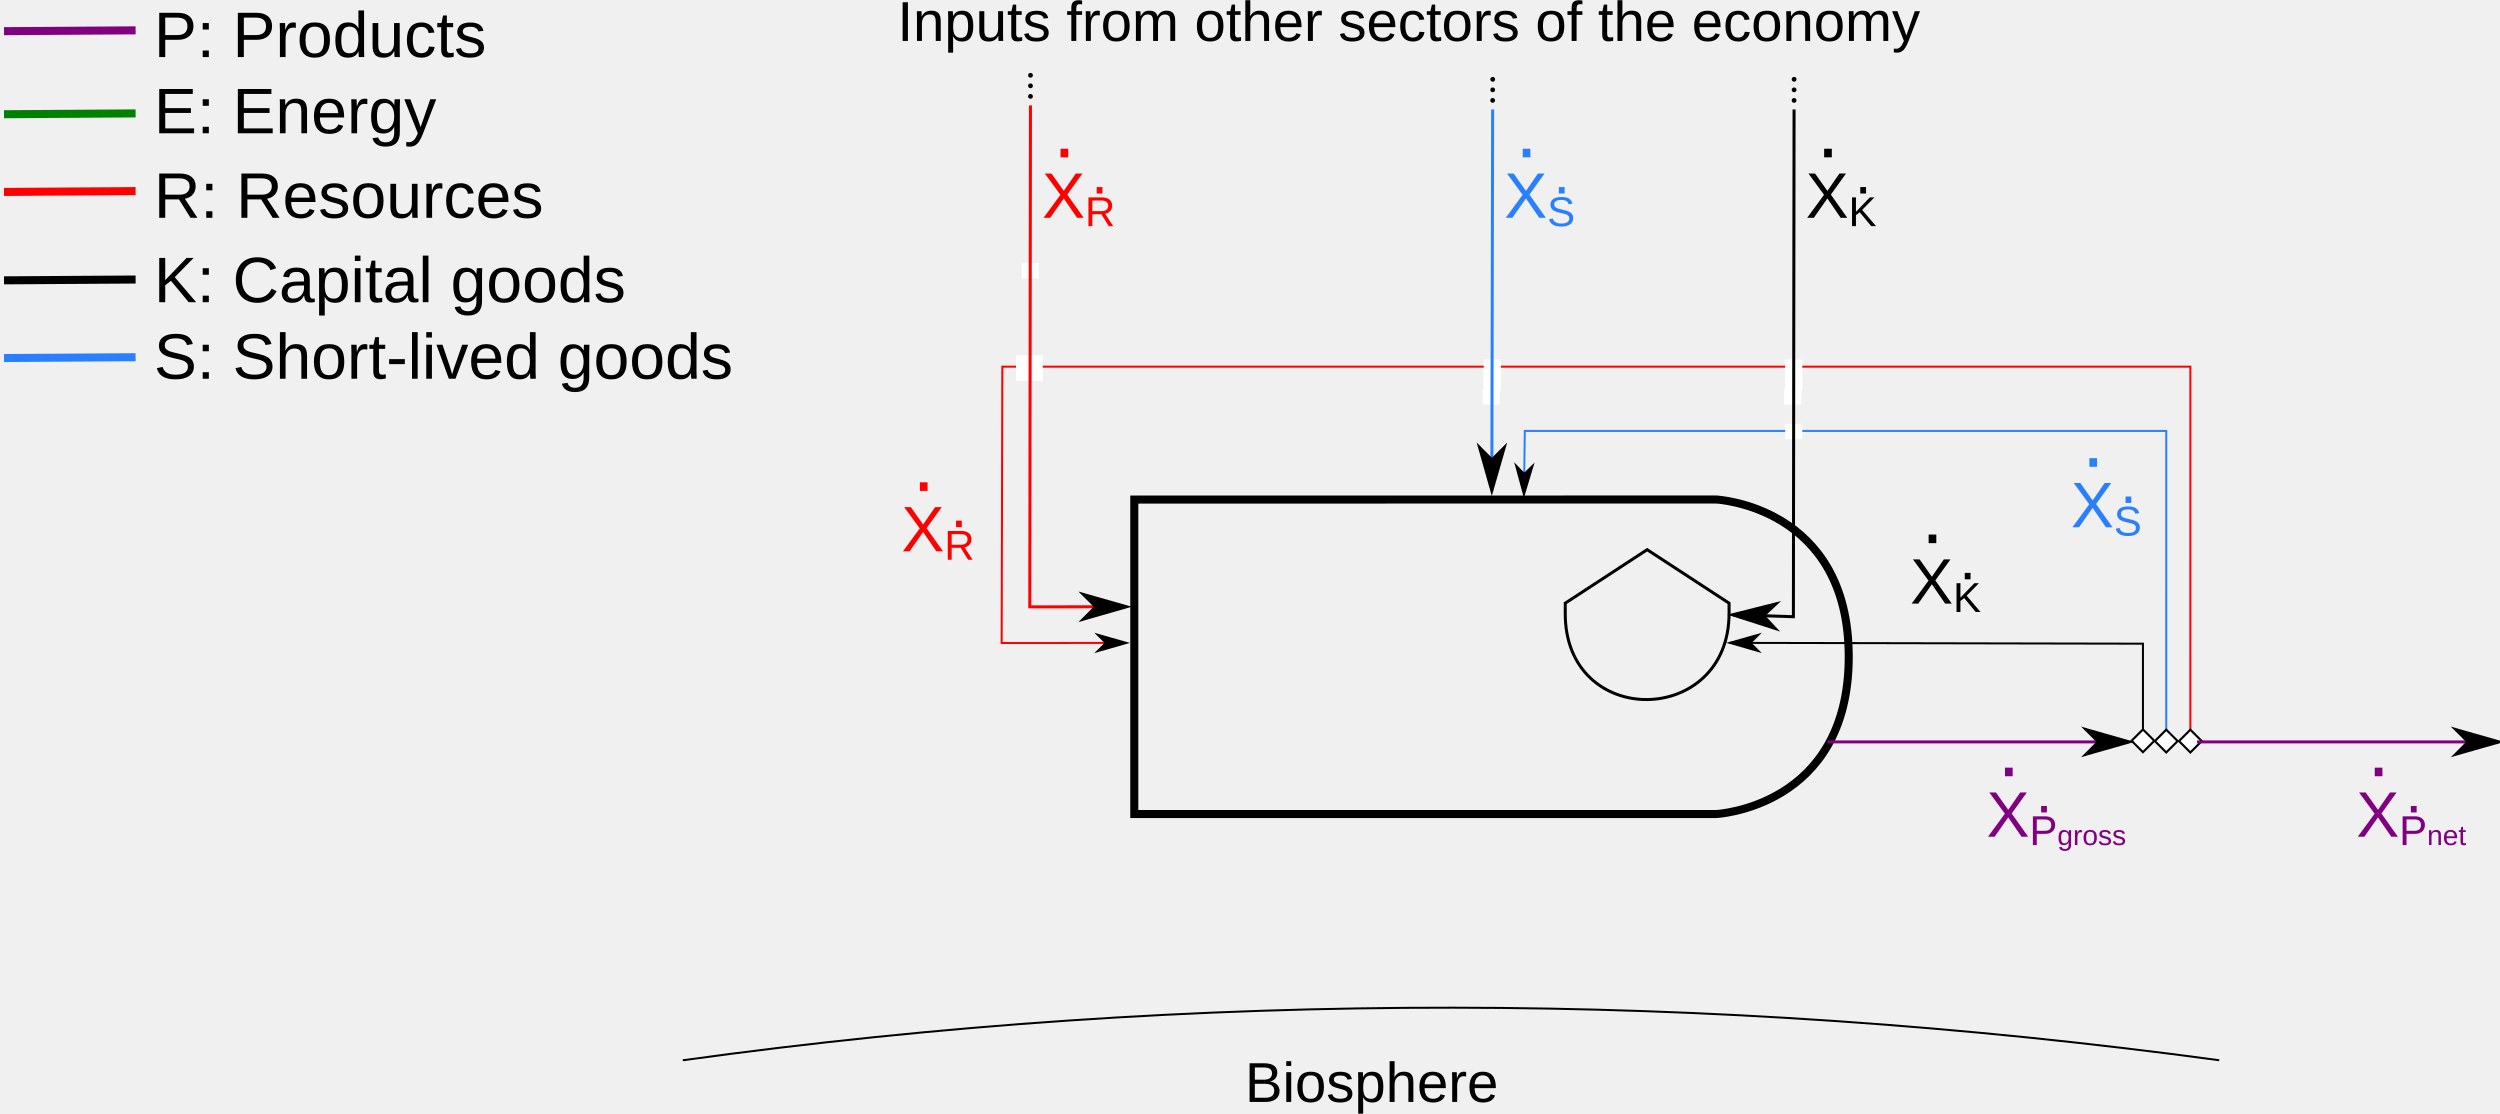
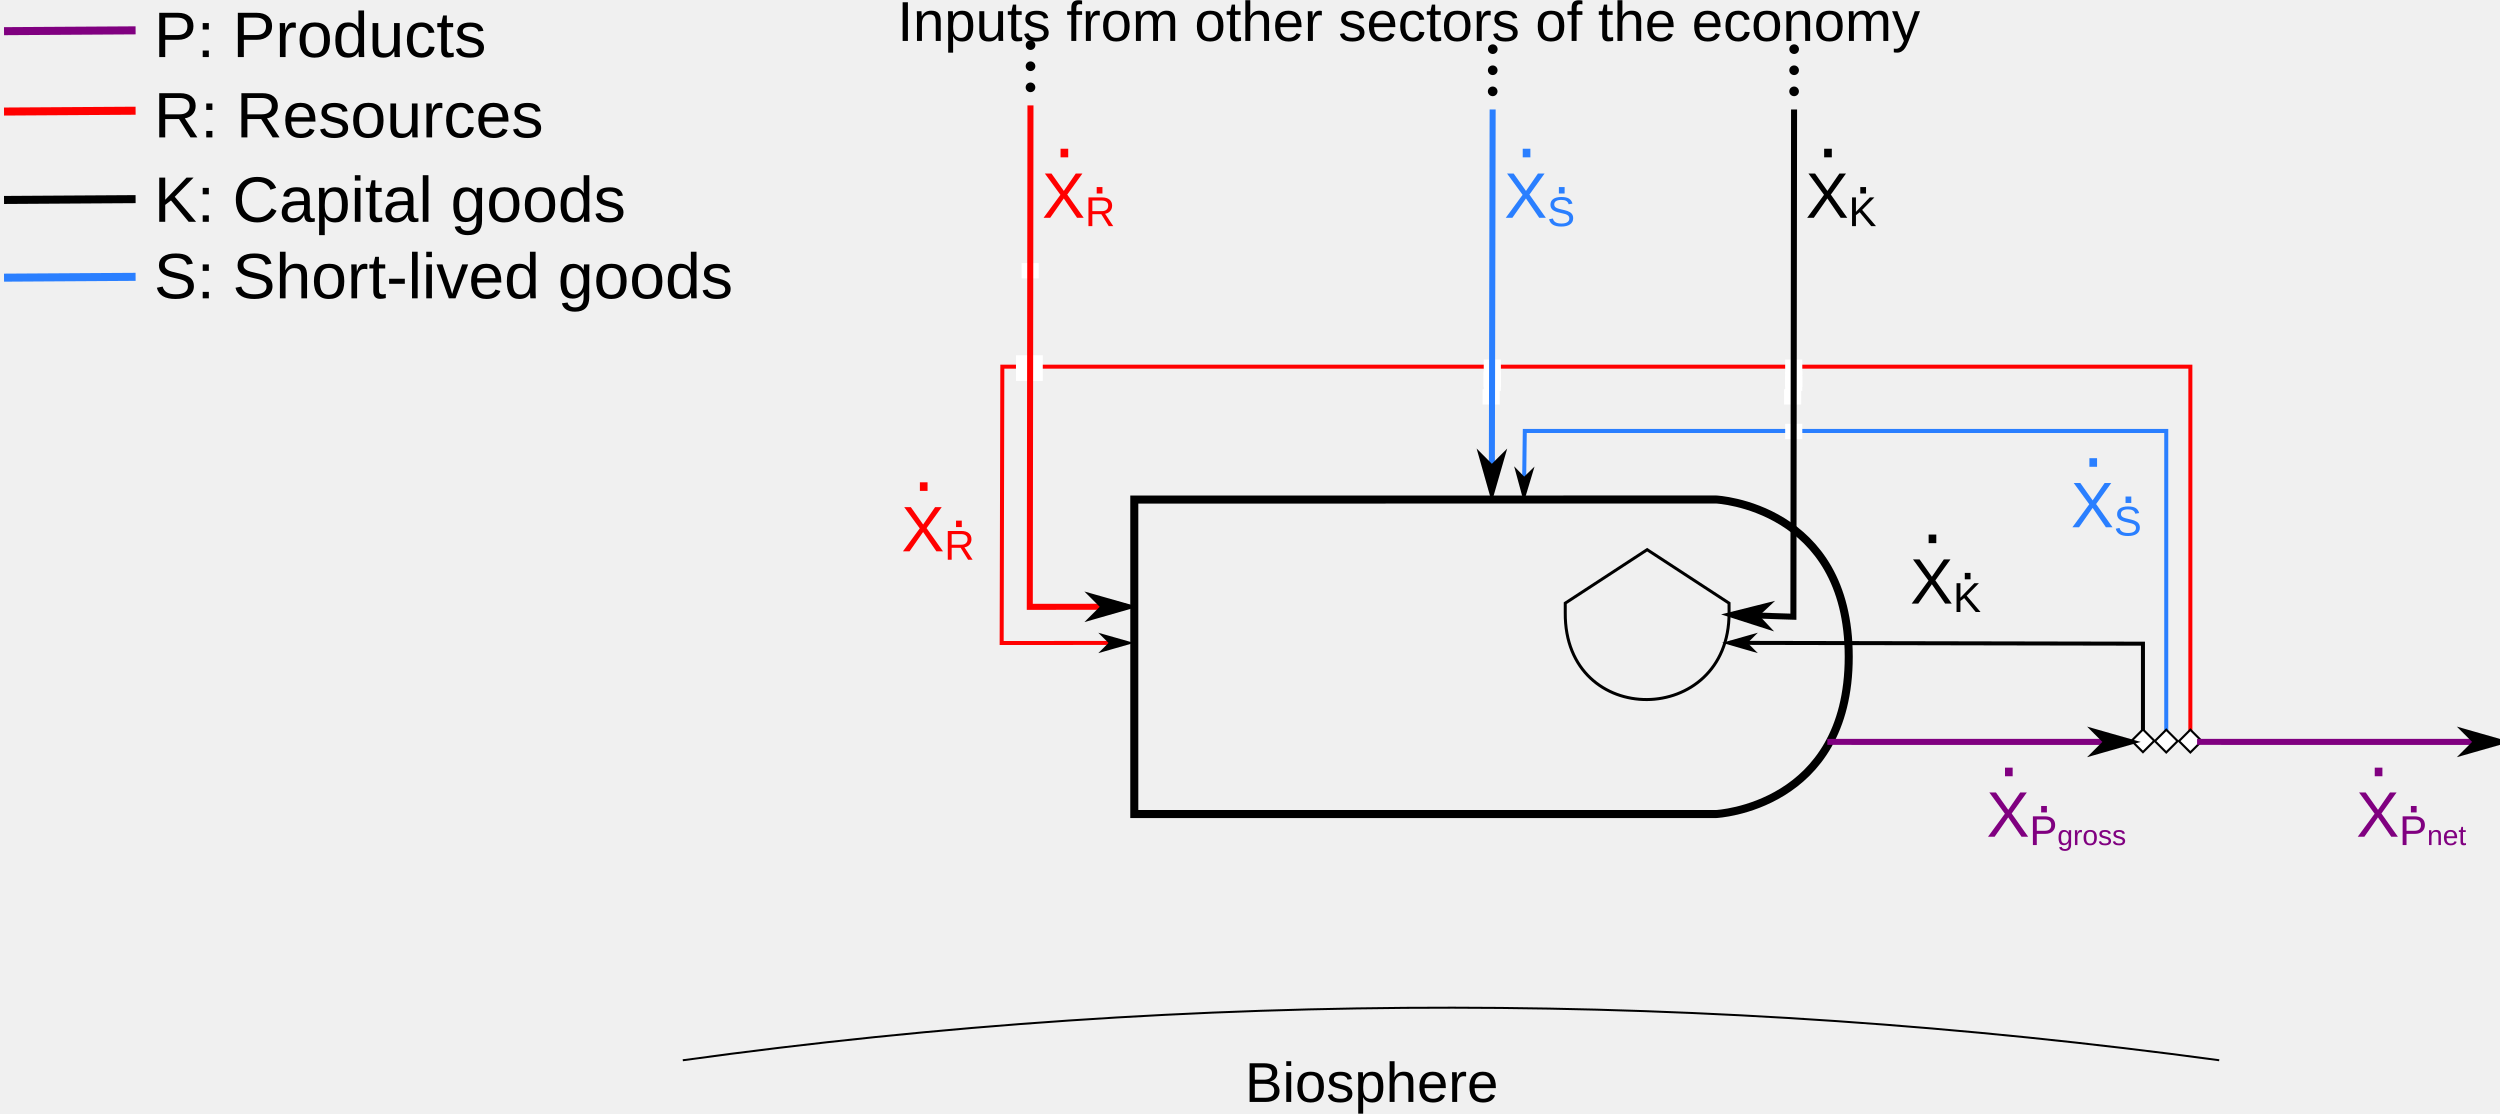
<svg xmlns="http://www.w3.org/2000/svg" width="1244.111" height="553.949" id="svg2" version="1.1">
  <defs id="defs4">
+     <marker orient="auto" refY="0.0" refX="0.0" id="EmptyDiamondM" style="overflow:visible">
+       <path id="path4134" d="M 0,-7.071 L -7.071,0 L 0,7.071 L 7.071,0 L 0,-7.071 z " style="fill-rule:evenodd;fill:#FFFFFF;stroke:#000000;stroke-width:1.0pt;marker-start:none" transform="scale(0.4)" />
+     </marker>
+     <marker orient="auto" refY="0.0" refX="0.0" id="Arrow1Mend" style="overflow:visible;">
+       <path id="path4033" d="M 0.0,0.0 L 5.0,-5.0 L -12.5,0.0 L 5.0,5.0 L 0.0,0.0 z " style="fill-rule:evenodd;stroke:#000000;stroke-width:1.0pt;marker-start:none;" transform="scale(0.4) rotate(180) translate(10,0)" />
+     </marker>
    <marker orient="auto" refY="0.0" refX="0.0" id="DotL" style="overflow:visible">
      <path id="path4127" d="M -2.5,-1.0 C -2.5,1.76 -4.74,4.0 -7.5,4.0 C -10.26,4.0 -12.5,1.76 -12.5,-1.0 C -12.5,-3.76 -10.26,-6.0 -7.5,-6.0 C -4.74,-6.0 -2.5,-3.76 -2.5,-1.0 z " style="fill-rule:evenodd;stroke:#000000;stroke-width:1.0pt;marker-start:none;marker-end:none" transform="scale(0.8) translate(7.4, 1)" />
    </marker>
    <marker orient="auto" refY="0" refX="0" id="Arrow2Mend" style="overflow:visible">
      <path id="path3888" style="font-size:12px;fill-rule:evenodd;stroke-width:0.625;stroke-linejoin:round" d="M 8.719,4.034 -2.207,0.016 8.719,-4.002 c -1.745,2.372 -1.735,5.617 -6e-7,8.035 z" transform="scale(-0.6,-0.6)" />
    </marker>
    <marker orient="auto" refY="0" refX="0" id="EmptyDiamondL" style="overflow:visible">
      <path id="path3968" d="M 0,-7.071 -7.071,0 0,7.071 7.071,0 0,-7.071 z" style="fill:#ffffff;fill-rule:evenodd;stroke:#000000;stroke-width:1pt;marker-start:none" transform="scale(0.8,0.8)" />
    </marker>
    <marker style="overflow:visible" id="InfiniteLineStart" refX="0" refY="0" orient="auto">
      <g id="g4034" transform="translate(-13,0)">
        <circle d="M 3.8,0 C 3.8,0.442 3.442,0.8 3,0.8 2.558,0.8 2.2,0.442 2.2,0 c 0,-0.442 0.358,-0.8 0.8,-0.8 0.442,0 0.8,0.358 0.8,0.8 z" id="circle4036" r="0.8" cy="0" cx="3" />
        <circle d="M 7.3,0 C 7.3,0.442 6.942,0.8 6.5,0.8 6.058,0.8 5.7,0.442 5.7,0 c 0,-0.442 0.358,-0.8 0.8,-0.8 0.442,0 0.8,0.358 0.8,0.8 z" id="circle4038" r="0.8" cy="0" cx="6.5" />
        <circle d="M 10.8,0 C 10.8,0.442 10.442,0.8 10,0.8 9.558,0.8 9.2,0.442 9.2,0 c 0,-0.442 0.358,-0.8 0.8,-0.8 0.442,0 0.8,0.358 0.8,0.8 z" id="circle4040" r="0.8" cy="0" cx="10" />
      </g>
    </marker>
    <marker orient="auto" refY="0" refX="0" id="Arrow1Lend" style="overflow:visible">
      <path id="path3792" d="M 0,0 5,-5 -12.5,0 5,5 0,0 z" style="fill-rule:evenodd;stroke:#000000;stroke-width:1pt;marker-start:none" transform="matrix(-0.8,0,0,-0.8,-10,0)" />
    </marker>
    <marker orient="auto" refY="0" refX="0" id="Arrow1Lstart-0" style="overflow:visible">
      <path id="path4143-5" d="M 0,0 5,-5 -12.5,0 5,5 0,0 z" style="fill-rule:evenodd;stroke:#000000;stroke-width:1pt;marker-start:none" transform="matrix(0.8,0,0,0.8,10,0)" />
    </marker>
    <marker orient="auto" refY="0" refX="0" id="Arrow1Lend-7" style="overflow:visible">
      <path id="path4132-0" d="M 0,0 5,-5 -12.5,0 5,5 0,0 z" style="fill-rule:evenodd;stroke:#000000;stroke-width:1pt;marker-start:none" transform="matrix(-0.8,0,0,-0.8,-10,0)" />
    </marker>
    <marker style="overflow:visible" id="InfiniteLineStart-0" refX="0" refY="0" orient="auto">
      <g id="g4065-5" transform="translate(-13,0)">
        <circle d="M 3.8,0 C 3.8,0.442 3.442,0.8 3,0.8 2.558,0.8 2.2,0.442 2.2,0 c 0,-0.442 0.358,-0.8 0.8,-0.8 0.442,0 0.8,0.358 0.8,0.8 z" id="circle4067-6" r="0.8" cy="0" cx="3" />
        <circle d="M 7.3,0 C 7.3,0.442 6.942,0.8 6.5,0.8 6.058,0.8 5.7,0.442 5.7,0 c 0,-0.442 0.358,-0.8 0.8,-0.8 0.442,0 0.8,0.358 0.8,0.8 z" id="circle4069-78" r="0.8" cy="0" cx="6.5" />
        <circle d="M 10.8,0 C 10.8,0.442 10.442,0.8 10,0.8 9.558,0.8 9.2,0.442 9.2,0 c 0,-0.442 0.358,-0.8 0.8,-0.8 0.442,0 0.8,0.358 0.8,0.8 z" id="circle4071-06" r="0.8" cy="0" cx="10" />
      </g>
    </marker>
    <marker orient="auto" refY="0" refX="0" id="EmptyDiamondL-1" style="overflow:visible">
      <path id="path4169" d="M 0,-7.071 -7.071,0 0,7.071 7.071,0 0,-7.071 z" style="fill:#ffffff;fill-rule:evenodd;stroke:#000000;stroke-width:1pt;marker-start:none" transform="scale(0.8,0.8)" />
    </marker>
    <marker orient="auto" refY="0" refX="0" id="Arrow1Lstart-7" style="overflow:visible">
      <path id="path4143-9" d="M 0,0 5,-5 -12.5,0 5,5 0,0 z" style="fill-rule:evenodd;stroke:#000000;stroke-width:1pt;marker-start:none" transform="matrix(0.8,0,0,0.8,10,0)" />
    </marker>
    <marker orient="auto" refY="0" refX="0" id="Arrow1Lend-0" style="overflow:visible">
      <path id="path4132-2" d="M 0,0 5,-5 -12.5,0 5,5 0,0 z" style="fill-rule:evenodd;stroke:#000000;stroke-width:1pt;marker-start:none" transform="matrix(-0.8,0,0,-0.8,-10,0)" />
    </marker>
    <marker style="overflow:visible" id="InfiniteLineStart-3" refX="0" refY="0" orient="auto">
      <g id="g4065-9" transform="translate(-13,0)">
        <circle d="M 3.8,0 C 3.8,0.442 3.442,0.8 3,0.8 2.558,0.8 2.2,0.442 2.2,0 c 0,-0.442 0.358,-0.8 0.8,-0.8 0.442,0 0.8,0.358 0.8,0.8 z" id="circle4067-9" r="0.8" cy="0" cx="3" />
        <circle d="M 7.3,0 C 7.3,0.442 6.942,0.8 6.5,0.8 6.058,0.8 5.7,0.442 5.7,0 c 0,-0.442 0.358,-0.8 0.8,-0.8 0.442,0 0.8,0.358 0.8,0.8 z" id="circle4069-7" r="0.8" cy="0" cx="6.5" />
        <circle d="M 10.8,0 C 10.8,0.442 10.442,0.8 10,0.8 9.558,0.8 9.2,0.442 9.2,0 c 0,-0.442 0.358,-0.8 0.8,-0.8 0.442,0 0.8,0.358 0.8,0.8 z" id="circle4071-0" r="0.8" cy="0" cx="10" />
      </g>
    </marker>
    <marker orient="auto" refY="0" refX="0" id="InfiniteLineStart-7" style="overflow:visible">
      <g transform="translate(-13,0)" id="g4065">
        <circle cx="3" cy="0" r="0.8" id="circle4067" d="M 3.8,0 C 3.8,0.442 3.442,0.8 3,0.8 2.558,0.8 2.2,0.442 2.2,0 c 0,-0.442 0.358,-0.8 0.8,-0.8 0.442,0 0.8,0.358 0.8,0.8 z" />
        <circle cx="6.5" cy="0" r="0.8" id="circle4069" d="M 7.3,0 C 7.3,0.442 6.942,0.8 6.5,0.8 6.058,0.8 5.7,0.442 5.7,0 c 0,-0.442 0.358,-0.8 0.8,-0.8 0.442,0 0.8,0.358 0.8,0.8 z" />
        <circle cx="10" cy="0" r="0.8" id="circle4071" d="M 10.8,0 C 10.8,0.442 10.442,0.8 10,0.8 9.558,0.8 9.2,0.442 9.2,0 c 0,-0.442 0.358,-0.8 0.8,-0.8 0.442,0 0.8,0.358 0.8,0.8 z" />
      </g>
    </marker>
    <marker style="overflow:visible" id="Arrow1Lend-2" refX="0" refY="0" orient="auto">
      <path transform="matrix(-0.8,0,0,-0.8,-10,0)" style="fill-rule:evenodd;stroke:#000000;stroke-width:1pt;marker-start:none" d="M 0,0 5,-5 -12.5,0 5,5 0,0 z" id="path4132" />
    </marker>
    <marker style="overflow:visible" id="Arrow1Lstart" refX="0" refY="0" orient="auto">
      <path transform="matrix(0.8,0,0,0.8,10,0)" style="fill-rule:evenodd;stroke:#000000;stroke-width:1pt;marker-start:none" d="M 0,0 5,-5 -12.5,0 5,5 0,0 z" id="path4143" />
    </marker>
  </defs>
  <g id="layer1" transform="translate(833.1399,-154.8821)">
    <text xml:space="preserve" style="font-size:32px;font-style:normal;font-variant:normal;font-weight:bold;font-stretch:expanded;text-align:start;line-height:125%;letter-spacing:0px;word-spacing:0px;text-anchor:start;fill:#000000;fill-opacity:1;stroke:none;font-family:Engravers MT;-inkscape-font-specification:Engravers MT Bold Expanded" x="292.258" y="107.663" id="text6668" transform="translate(-121.7803,643.7631)">
      <tspan id="tspan6670" x="292.258" y="107.663" />
    </text>
-     <path id="path4734" d="m -831.14,250.394 65.479,-0.414" style="fill:none;stroke:#ff0000;stroke-width:4;stroke-linecap:butt;stroke-linejoin:miter;stroke-opacity:1;marker-start:none;marker-end:none" />
-     <path style="fill:none;stroke:#000000;stroke-width:4;stroke-linecap:butt;stroke-linejoin:miter;stroke-opacity:1;marker-start:none;marker-end:none" d="m -831.14,294.394 65.479,-0.414" id="path4736" />
-     <path style="fill:none;stroke:#008000;stroke-width:4;stroke-linecap:butt;stroke-linejoin:miter;stroke-opacity:1;marker-start:none;marker-end:none" d="m -831.14,211.728 65.479,-0.414" id="path4738" />
-     <path id="path4740" d="m -831.14,333.061 65.479,-0.414" style="fill:none;stroke:#2a7fff;stroke-width:4;stroke-linecap:butt;stroke-linejoin:miter;stroke-opacity:1;marker-start:none;marker-end:none" />
-     <text xml:space="preserve" style="font-size:32px;font-style:normal;font-variant:normal;font-weight:normal;font-stretch:normal;text-align:start;line-height:125%;letter-spacing:0px;word-spacing:0px;text-anchor:start;fill:#000000;fill-opacity:1;stroke:none;font-family:Arial;-inkscape-font-specification:Arial" x="-756.526" y="263.267" id="text5894">
-       <tspan id="tspan5896" x="-756.526" y="263.267">R: Resources</tspan>
-     </text>
-     <text id="text5898" y="221.202" x="-756.526" style="font-size:32px;font-style:normal;font-variant:normal;font-weight:normal;font-stretch:normal;text-align:start;line-height:125%;letter-spacing:0px;word-spacing:0px;text-anchor:start;fill:#000000;fill-opacity:1;stroke:none;font-family:Arial;-inkscape-font-specification:Arial" xml:space="preserve">
-       <tspan y="221.202" x="-756.526" id="tspan5900">E: Energy</tspan>
-     </text>
-     <text xml:space="preserve" style="font-size:32px;font-style:normal;font-variant:normal;font-weight:normal;font-stretch:normal;text-align:start;line-height:125%;letter-spacing:0px;word-spacing:0px;text-anchor:start;fill:#000000;fill-opacity:1;stroke:none;font-family:Arial;-inkscape-font-specification:Arial" x="-756.526" y="343.357" id="text5902">
-       <tspan id="tspan5904" x="-756.526" y="343.357">S: Short-lived goods</tspan>
-     </text>
-     <text id="text5906" y="305.267" x="-756.526" style="font-size:32px;font-style:normal;font-variant:normal;font-weight:normal;font-stretch:normal;text-align:start;line-height:125%;letter-spacing:0px;word-spacing:0px;text-anchor:start;fill:#000000;fill-opacity:1;stroke:none;font-family:Arial;-inkscape-font-specification:Arial" xml:space="preserve">
-       <tspan y="305.267" x="-756.526" id="tspan5908">K: Capital goods</tspan>
+     <path id="path4734" d="m -831.14,210.394 65.479,-0.414" style="fill:none;stroke:#ff0000;stroke-width:4;stroke-linecap:butt;stroke-linejoin:miter;stroke-opacity:1;marker-start:none;marker-end:none" />
+     <path style="fill:none;stroke:#000000;stroke-width:4;stroke-linecap:butt;stroke-linejoin:miter;stroke-opacity:1;marker-start:none;marker-end:none" d="m -831.14,254.394 65.479,-0.414" id="path4736" />
+     <path id="path4740" d="m -831.14,293.061 65.479,-0.414" style="fill:none;stroke:#2a7fff;stroke-width:4;stroke-linecap:butt;stroke-linejoin:miter;stroke-opacity:1;marker-start:none;marker-end:none" />
+     <text xml:space="preserve" style="font-size:32px;font-style:normal;font-variant:normal;font-weight:normal;font-stretch:normal;text-align:start;line-height:125%;letter-spacing:0px;word-spacing:0px;text-anchor:start;fill:#000000;fill-opacity:1;stroke:none;font-family:Arial;-inkscape-font-specification:Arial" x="-756.526" y="223.267" id="text5894">
+       <tspan id="tspan5896" x="-756.526" y="223.267">R: Resources</tspan>
+     </text>
+     <text xml:space="preserve" style="font-size:32px;font-style:normal;font-variant:normal;font-weight:normal;font-stretch:normal;text-align:start;line-height:125%;letter-spacing:0px;word-spacing:0px;text-anchor:start;fill:#000000;fill-opacity:1;stroke:none;font-family:Arial;-inkscape-font-specification:Arial" x="-756.526" y="303.357" id="text5902">
+       <tspan id="tspan5904" x="-756.526" y="303.357">S: Short-lived goods</tspan>
+     </text>
+     <text id="text5906" y="265.267" x="-756.526" style="font-size:32px;font-style:normal;font-variant:normal;font-weight:normal;font-stretch:normal;text-align:start;line-height:125%;letter-spacing:0px;word-spacing:0px;text-anchor:start;fill:#000000;fill-opacity:1;stroke:none;font-family:Arial;-inkscape-font-specification:Arial" xml:space="preserve">
+       <tspan y="265.267" x="-756.526" id="tspan5908">K: Capital goods</tspan>
    </text>
    <path id="path6782" d="m -268.666,403.498 0,156.485 289.541,0 c 0,0 66,-3.206 66,-78.265 0,-75.059 -66,-78.265 -66,-78.265 z" style="fill:none;stroke:#000000;stroke-width:4;stroke-linecap:butt;stroke-linejoin:miter;stroke-opacity:1" />
    <path style="fill:none;stroke:#000000;stroke-width:1.5;stroke-linecap:butt;stroke-linejoin:miter;stroke-opacity:1" d="m 27.306,455.046 -40.754,-26.62 -40.754,26.62 0,4.778 c -0.431,58.107 81.709,57.06 81.531,0 z" id="path6784" />
-     <path style="fill:none;stroke:#2a7fff;stroke-width:1px;stroke-linecap:butt;stroke-linejoin:miter;stroke-opacity:1;marker-start:url(#EmptyDiamondL);marker-end:url(#Arrow1Lend)" d="m 244.88,523.677 0.005,-154.33 -319.219,0 -0.414,31.479" id="path6820" />
-     <path style="fill:none;stroke:#000000;stroke-width:1px;stroke-linecap:butt;stroke-linejoin:miter;stroke-opacity:1;marker-start:url(#EmptyDiamondL);marker-end:url(#Arrow1Lend)" d="m 233.286,523.531 0,-48.325 -205.479,-0.414" id="path6822" />
-     <path id="path6824" d="m 76.221,524.076 150,0.009" style="fill:none;stroke:#800080;stroke-width:1.5;stroke-linecap:butt;stroke-linejoin:miter;stroke-opacity:1;marker-end:url(#Arrow1Lend)" />
+     <path style="fill:none;stroke:#2a7fff;stroke-width:2;stroke-linecap:butt;stroke-linejoin:miter;stroke-opacity:1;marker-start:url(#EmptyDiamondM);marker-end:url(#Arrow1Mend)" d="m 244.88,523.677 0.005,-154.33 -319.219,0 -0.414,31.479" id="path6820" />
+     <path style="fill:none;stroke:#000000;stroke-width:2;stroke-linecap:butt;stroke-linejoin:miter;stroke-opacity:1;marker-start:url(#EmptyDiamondM);marker-end:url(#Arrow1Mend)" d="m 233.286,523.531 0,-48.325 -205.479,-0.414" id="path6822" />
+     <path id="path6824" d="m 76.221,524.076 150,0.009" style="fill:none;stroke:#800080;stroke-width:3;stroke-linecap:butt;stroke-linejoin:miter;stroke-opacity:1;marker-end:url(#Arrow1Mend)" />
    <rect y="365.793" x="55.239" height="7.626" width="8.523" id="rect6828" style="fill:#ffffff;fill-opacity:1;stroke:none" />
    <rect style="fill:#ffffff;fill-opacity:1;stroke:none" id="rect6830" width="8.523" height="7.626" x="54.683" y="348.572" />
    <rect style="fill:#ffffff;fill-opacity:1;stroke:none" id="rect6832" width="8.523" height="7.626" x="55.239" y="339.793" />
    <rect y="341.793" x="55.239" height="7.626" width="8.523" id="rect6834" style="fill:#ffffff;fill-opacity:1;stroke:none" />
    <rect y="339.793" x="-94.761" height="7.626" width="8.523" id="rect6836" style="fill:#ffffff;fill-opacity:1;stroke:none" />
    <rect style="fill:#ffffff;fill-opacity:1;stroke:none" id="rect6838" width="8.523" height="7.626" x="-94.761" y="341.793" />
-     <path style="fill:none;stroke:#ff0000;stroke-width:1px;stroke-linecap:butt;stroke-linejoin:miter;stroke-opacity:1;marker-start:url(#EmptyDiamondL);marker-end:url(#Arrow1Lend)" d="m 256.88,523.677 0.005,-186.33 -591.219,0 -0.338,137.528 61.924,-0.049" id="path6850" />
+     <path style="fill:none;stroke:#ff0000;stroke-width:2;stroke-linecap:butt;stroke-linejoin:miter;stroke-opacity:1;marker-start:url(#EmptyDiamondM);marker-end:url(#Arrow1Mend)" d="m 256.88,523.677 0.005,-186.33 -591.219,0 -0.338,137.528 61.924,-0.049" id="path6850" />
    <rect style="fill:#ffffff;fill-opacity:1;stroke:none" id="rect6852" width="13.338" height="12.782" x="-327.548" y="331.666" />
    <rect y="333.793" x="55.239" height="7.626" width="8.523" id="rect6854" style="fill:#ffffff;fill-opacity:1;stroke:none" />
    <rect y="348.572" x="-95.317" height="7.626" width="8.523" id="rect6860" style="fill:#ffffff;fill-opacity:1;stroke:none" />
    <rect y="339.793" x="-94.761" height="7.626" width="8.523" id="rect6862" style="fill:#ffffff;fill-opacity:1;stroke:none" />
    <rect style="fill:#ffffff;fill-opacity:1;stroke:none" id="rect6866" width="8.523" height="7.626" x="-94.761" y="333.793" />
-     <path style="fill:none;stroke:#2a7fff;stroke-width:1.5;stroke-linecap:butt;stroke-linejoin:miter;stroke-opacity:1;marker-start:url(#InfiniteLineStart-7);marker-end:url(#Arrow1Lend)" d="m -90.334,209.347 -0.414,189.479" id="path9595" />
-     <path id="path9819" d="M 59.666,209.347 59.333,461.79 29.252,460.826" style="fill:none;stroke:#000000;stroke-width:1.5;stroke-linecap:butt;stroke-linejoin:miter;stroke-opacity:1;marker-start:url(#InfiniteLineStart-7);marker-end:url(#Arrow1Lend)" />
+     <path style="fill:none;stroke:#2a7fff;stroke-width:3;stroke-linecap:butt;stroke-linejoin:miter;stroke-opacity:1;marker-start:url(#InfiniteLineStart-7);marker-end:url(#Arrow1Mend)" d="m -90.334,209.347 -0.414,189.479" id="path9595" />
+     <path id="path9819" d="M 59.666,209.347 59.333,461.79 29.252,460.826" style="fill:none;stroke:#000000;stroke-width:3;stroke-linecap:butt;stroke-linejoin:miter;stroke-opacity:1;marker-start:url(#InfiniteLineStart-7);marker-end:url(#Arrow1Mend)" />
    <rect y="285.793" x="-324.761" height="7.626" width="8.523" id="rect4717" style="fill:#ffffff;fill-opacity:1;stroke:none" />
-     <path style="fill:none;stroke:#ff0000;stroke-width:1.5;stroke-linecap:butt;stroke-linejoin:miter;stroke-opacity:1;marker-start:url(#InfiniteLineStart-7);marker-end:url(#Arrow1Lend)" d="m -320.334,207.347 -0.338,249.528 47.924,-0.049" id="path9583" />
+     <path style="fill:none;stroke:#ff0000;stroke-width:3;stroke-linecap:butt;stroke-linejoin:miter;stroke-opacity:1;marker-start:url(#InfiniteLineStart-7);marker-end:url(#Arrow1Mend)" d="m -320.334,207.347 -0.338,249.528 47.924,-0.049" id="path9583" />
    <text id="text4961" y="703.267" x="-131.094" style="font-size:28px;font-style:normal;font-variant:normal;font-weight:normal;font-stretch:normal;text-align:start;line-height:125%;letter-spacing:0px;word-spacing:0px;text-anchor:start;fill:#000000;fill-opacity:1;stroke:none;font-family:Arial;-inkscape-font-specification:Arial" xml:space="preserve">
      <tspan y="703.267" x="-131.094" id="tspan4963" style="text-align:center;text-anchor:middle">Biosphere</tspan>
    </text>
    <text id="text4965" y="175.267" x="-386.526" style="font-size:28px;font-style:normal;font-variant:normal;font-weight:normal;font-stretch:normal;text-align:start;line-height:125%;letter-spacing:0px;word-spacing:0px;text-anchor:start;fill:#000000;fill-opacity:1;stroke:none;font-family:Arial;-inkscape-font-specification:Arial" xml:space="preserve">
      <tspan y="175.267" x="-386.526" id="tspan4967">Inputs from other sectors of the economy</tspan>
    </text>
    <path style="fill:none;stroke:#000000;stroke-width:1px;stroke-linecap:butt;stroke-linejoin:miter;stroke-opacity:1" d="m 341.788,527.876 c 256.212,-35.344 510.705,-34.403 764.592,0" id="path3079" transform="translate(-835.1399,154.6341)" />
    <text id="text3075" y="263.267" x="-314.526" style="font-size:32px;font-style:normal;font-variant:normal;font-weight:normal;font-stretch:normal;text-align:start;line-height:125%;letter-spacing:0px;word-spacing:0px;text-anchor:start;fill:#ff0000;fill-opacity:1;stroke:none;font-family:Arial;-inkscape-font-specification:Arial" xml:space="preserve">
      <tspan y="263.267" x="-314.526" id="tspan3077">X<tspan style="font-size:65.001%;baseline-shift:sub;fill:#ff0000" id="tspan3079">R</tspan>
      </tspan>
    </text>
    <text id="text3087" y="263.267" x="-84.526" style="font-size:32px;font-style:normal;font-variant:normal;font-weight:normal;font-stretch:normal;text-align:start;line-height:125%;letter-spacing:0px;word-spacing:0px;text-anchor:start;fill:#2a7fff;fill-opacity:1;stroke:none;font-family:Arial;-inkscape-font-specification:Arial" xml:space="preserve">
      <tspan y="263.267" x="-84.526" id="tspan3089">X<tspan style="font-size:65.001%;baseline-shift:sub;fill:#2a7fff" id="tspan3091">S</tspan>
      </tspan>
    </text>
    <text xml:space="preserve" style="font-size:32px;font-style:normal;font-variant:normal;font-weight:normal;font-stretch:normal;text-align:start;line-height:125%;letter-spacing:0px;word-spacing:0px;text-anchor:start;fill:#000000;fill-opacity:1;stroke:none;font-family:Arial;-inkscape-font-specification:Arial" x="65.474" y="263.267" id="text3093">
      <tspan id="tspan3095" x="65.474" y="263.267">X<tspan id="tspan3097" style="font-size:65.001%;baseline-shift:sub">K</tspan>
      </tspan>
    </text>
    <text xml:space="preserve" style="font-size:40px;font-style:normal;font-variant:normal;font-weight:normal;font-stretch:normal;text-align:start;line-height:125%;letter-spacing:0px;word-spacing:0px;text-anchor:start;fill:#ff0000;fill-opacity:1;stroke:none;font-family:Arial;-inkscape-font-specification:Arial" x="-309.02" y="233.179" id="text3088">
      <tspan id="tspan3090" x="-309.02" y="233.179">.</tspan>
    </text>
    <text xml:space="preserve" style="font-size:40px;font-style:normal;font-variant:normal;font-weight:normal;font-stretch:normal;text-align:start;line-height:125%;letter-spacing:0px;word-spacing:0px;text-anchor:start;fill:#2a7fff;fill-opacity:1;stroke:none;font-family:Arial;-inkscape-font-specification:Arial" x="-79.02" y="233.179" id="text3096">
      <tspan id="tspan3098" x="-79.02" y="233.179">.</tspan>
    </text>
    <text id="text3100" y="233.179" x="70.98" style="font-size:40px;font-style:normal;font-variant:normal;font-weight:normal;font-stretch:normal;text-align:start;line-height:125%;letter-spacing:0px;word-spacing:0px;text-anchor:start;fill:#000000;fill-opacity:1;stroke:none;font-family:Arial;-inkscape-font-specification:Arial" xml:space="preserve">
      <tspan y="233.179" x="70.98" id="tspan3102">.</tspan>
    </text>
    <text id="text3095" y="571.267" x="155.474" style="font-size:32px;font-style:normal;font-variant:normal;font-weight:normal;font-stretch:normal;text-align:start;line-height:125%;letter-spacing:0px;word-spacing:0px;text-anchor:start;fill:#800080;fill-opacity:1;stroke:none;font-family:Arial;-inkscape-font-specification:Arial" xml:space="preserve">
      <tspan y="571.267" x="155.474" id="tspan3099">X<tspan style="font-size:65.001%;baseline-shift:sub;fill:#800080" id="tspan3101">P<tspan style="font-size:14px" id="tspan3187">gross</tspan>
        </tspan>
      </tspan>
    </text>
    <text xml:space="preserve" style="font-size:40px;font-style:normal;font-variant:normal;font-weight:normal;font-stretch:normal;text-align:start;line-height:125%;letter-spacing:0px;word-spacing:0px;text-anchor:start;fill:#800080;fill-opacity:1;stroke:none;font-family:Arial;-inkscape-font-specification:Arial" x="160.98" y="541.179" id="text3103">
      <tspan id="tspan3105" x="160.98" y="541.179">.</tspan>
    </text>
    <text id="text3105" y="251.179" x="-290.109" style="font-size:29.971px;font-style:normal;font-variant:normal;font-weight:normal;font-stretch:normal;text-align:start;line-height:125%;letter-spacing:0px;word-spacing:0px;text-anchor:start;fill:#ff0000;fill-opacity:1;stroke:none;font-family:Arial;-inkscape-font-specification:Arial" xml:space="preserve">
      <tspan y="251.179" x="-290.109" id="tspan3107">.</tspan>
    </text>
    <text xml:space="preserve" style="font-size:29.971px;font-style:normal;font-variant:normal;font-weight:normal;font-stretch:normal;text-align:start;line-height:125%;letter-spacing:0px;word-spacing:0px;text-anchor:start;fill:#2a7fff;fill-opacity:1;stroke:none;font-family:Arial;-inkscape-font-specification:Arial" x="-60.109" y="251.179" id="text3109">
      <tspan id="tspan3112" x="-60.109" y="251.179">.</tspan>
    </text>
    <text id="text3114" y="251.179" x="89.891" style="font-size:29.971px;font-style:normal;font-variant:normal;font-weight:normal;font-stretch:normal;text-align:start;line-height:125%;letter-spacing:0px;word-spacing:0px;text-anchor:start;fill:#000000;fill-opacity:1;stroke:none;font-family:Arial;-inkscape-font-specification:Arial" xml:space="preserve">
      <tspan y="251.179" x="89.891" id="tspan3116">.</tspan>
    </text>
    <text xml:space="preserve" style="font-size:29.971px;font-style:normal;font-variant:normal;font-weight:normal;font-stretch:normal;text-align:start;line-height:125%;letter-spacing:0px;word-spacing:0px;text-anchor:start;fill:#800080;fill-opacity:1;stroke:none;font-family:Arial;-inkscape-font-specification:Arial" x="179.891" y="559.179" id="text3118">
      <tspan id="tspan3120" x="179.891" y="559.179">.</tspan>
    </text>
    <text xml:space="preserve" style="font-size:32px;font-style:normal;font-variant:normal;font-weight:normal;font-stretch:normal;text-align:start;line-height:125%;letter-spacing:0px;word-spacing:0px;text-anchor:start;fill:#ff0000;fill-opacity:1;stroke:none;font-family:Arial;-inkscape-font-specification:Arial" x="-384.526" y="429.267" id="text3134">
      <tspan id="tspan3136" x="-384.526" y="429.267">X<tspan id="tspan3138" style="font-size:65.001%;baseline-shift:sub;fill:#ff0000">R</tspan>
      </tspan>
    </text>
    <text id="text3140" y="399.179" x="-379.02" style="font-size:40px;font-style:normal;font-variant:normal;font-weight:normal;font-stretch:normal;text-align:start;line-height:125%;letter-spacing:0px;word-spacing:0px;text-anchor:start;fill:#ff0000;fill-opacity:1;stroke:none;font-family:Arial;-inkscape-font-specification:Arial" xml:space="preserve">
      <tspan y="399.179" x="-379.02" id="tspan3142">.</tspan>
    </text>
    <text xml:space="preserve" style="font-size:29.971px;font-style:normal;font-variant:normal;font-weight:normal;font-stretch:normal;text-align:start;line-height:125%;letter-spacing:0px;word-spacing:0px;text-anchor:start;fill:#ff0000;fill-opacity:1;stroke:none;font-family:Arial;-inkscape-font-specification:Arial" x="-360.109" y="417.179" id="text3144">
      <tspan id="tspan3146" x="-360.109" y="417.179">.</tspan>
    </text>
    <text id="text3176" y="417.267" x="197.474" style="font-size:32px;font-style:normal;font-variant:normal;font-weight:normal;font-stretch:normal;text-align:start;line-height:125%;letter-spacing:0px;word-spacing:0px;text-anchor:start;fill:#2a7fff;fill-opacity:1;stroke:none;font-family:Arial;-inkscape-font-specification:Arial" xml:space="preserve">
      <tspan y="417.267" x="197.474" id="tspan3178">X<tspan style="font-size:65.001%;baseline-shift:sub;fill:#2a7fff" id="tspan3180">S</tspan>
      </tspan>
    </text>
    <text xml:space="preserve" style="font-size:40px;font-style:normal;font-variant:normal;font-weight:normal;font-stretch:normal;text-align:start;line-height:125%;letter-spacing:0px;word-spacing:0px;text-anchor:start;fill:#2a7fff;fill-opacity:1;stroke:none;font-family:Arial;-inkscape-font-specification:Arial" x="202.98" y="387.179" id="text3182">
      <tspan id="tspan3184" x="202.98" y="387.179">.</tspan>
    </text>
    <text xml:space="preserve" style="font-size:29.971px;font-style:normal;font-variant:normal;font-weight:normal;font-stretch:normal;text-align:start;line-height:125%;letter-spacing:0px;word-spacing:0px;text-anchor:start;fill:#2a7fff;fill-opacity:1;stroke:none;font-family:Arial;-inkscape-font-specification:Arial" x="221.891" y="405.179" id="text3186">
      <tspan id="tspan3188" x="221.891" y="405.179">.</tspan>
    </text>
    <text id="text3190" y="455.267" x="117.474" style="font-size:32px;font-style:normal;font-variant:normal;font-weight:normal;font-stretch:normal;text-align:start;line-height:125%;letter-spacing:0px;word-spacing:0px;text-anchor:start;fill:#000000;fill-opacity:1;stroke:none;font-family:Arial;-inkscape-font-specification:Arial" xml:space="preserve">
      <tspan y="455.267" x="117.474" id="tspan3192">X<tspan style="font-size:65.001%;baseline-shift:sub" id="tspan3194">K</tspan>
      </tspan>
    </text>
    <text xml:space="preserve" style="font-size:40px;font-style:normal;font-variant:normal;font-weight:normal;font-stretch:normal;text-align:start;line-height:125%;letter-spacing:0px;word-spacing:0px;text-anchor:start;fill:#000000;fill-opacity:1;stroke:none;font-family:Arial;-inkscape-font-specification:Arial" x="122.98" y="425.179" id="text3196">
      <tspan id="tspan3198" x="122.98" y="425.179">.</tspan>
    </text>
    <text xml:space="preserve" style="font-size:29.971px;font-style:normal;font-variant:normal;font-weight:normal;font-stretch:normal;text-align:start;line-height:125%;letter-spacing:0px;word-spacing:0px;text-anchor:start;fill:#000000;fill-opacity:1;stroke:none;font-family:Arial;-inkscape-font-specification:Arial" x="141.891" y="443.179" id="text3200">
      <tspan id="tspan3202" x="141.891" y="443.179">.</tspan>
    </text>
-     <path style="fill:none;stroke:#800080;stroke-width:1.5;stroke-linecap:butt;stroke-linejoin:miter;stroke-opacity:1;marker-end:url(#Arrow1Lend)" d="m 260.221,524.076 150,0.009" id="path3154" />
+     <path style="fill:none;stroke:#800080;stroke-width:3;stroke-linecap:butt;stroke-linejoin:miter;stroke-opacity:1;marker-end:url(#Arrow1Mend)" d="m 260.221,524.076 150,0.009" id="path3154" />
    <text xml:space="preserve" style="font-size:32px;font-style:normal;font-variant:normal;font-weight:normal;font-stretch:normal;text-align:start;line-height:125%;letter-spacing:0px;word-spacing:0px;text-anchor:start;fill:#800080;fill-opacity:1;stroke:none;font-family:Arial;-inkscape-font-specification:Arial" x="339.474" y="571.267" id="text3156">
      <tspan id="tspan3158" x="339.474" y="571.267">X<tspan id="tspan3161" style="font-size:65.001%;baseline-shift:sub;fill:#800080">P<tspan style="font-size:14px" id="tspan3189">net</tspan>
        </tspan>
      </tspan>
    </text>
    <text id="text3163" y="541.179" x="344.98" style="font-size:40px;font-style:normal;font-variant:normal;font-weight:normal;font-stretch:normal;text-align:start;line-height:125%;letter-spacing:0px;word-spacing:0px;text-anchor:start;fill:#800080;fill-opacity:1;stroke:none;font-family:Arial;-inkscape-font-specification:Arial" xml:space="preserve">
      <tspan y="541.179" x="344.98" id="tspan3165">.</tspan>
    </text>
    <text id="text3167" y="559.179" x="363.891" style="font-size:29.971px;font-style:normal;font-variant:normal;font-weight:normal;font-stretch:normal;text-align:start;line-height:125%;letter-spacing:0px;word-spacing:0px;text-anchor:start;fill:#800080;fill-opacity:1;stroke:none;font-family:Arial;-inkscape-font-specification:Arial" xml:space="preserve">
      <tspan y="559.179" x="363.891" id="tspan3169">.</tspan>
    </text>
    <path style="fill:none;stroke:#800080;stroke-width:4;stroke-linecap:butt;stroke-linejoin:miter;stroke-opacity:1;marker-start:none;marker-end:none" d="m -831.14,170.394 65.479,-0.414" id="path3171" />
    <text id="text3173" y="183.267" x="-756.526" style="font-size:32px;font-style:normal;font-variant:normal;font-weight:normal;font-stretch:normal;text-align:start;line-height:125%;letter-spacing:0px;word-spacing:0px;text-anchor:start;fill:#000000;fill-opacity:1;stroke:none;font-family:Arial;-inkscape-font-specification:Arial" xml:space="preserve">
      <tspan y="183.267" x="-756.526" id="tspan3175">P: Products</tspan>
    </text>
  </g>
</svg>
